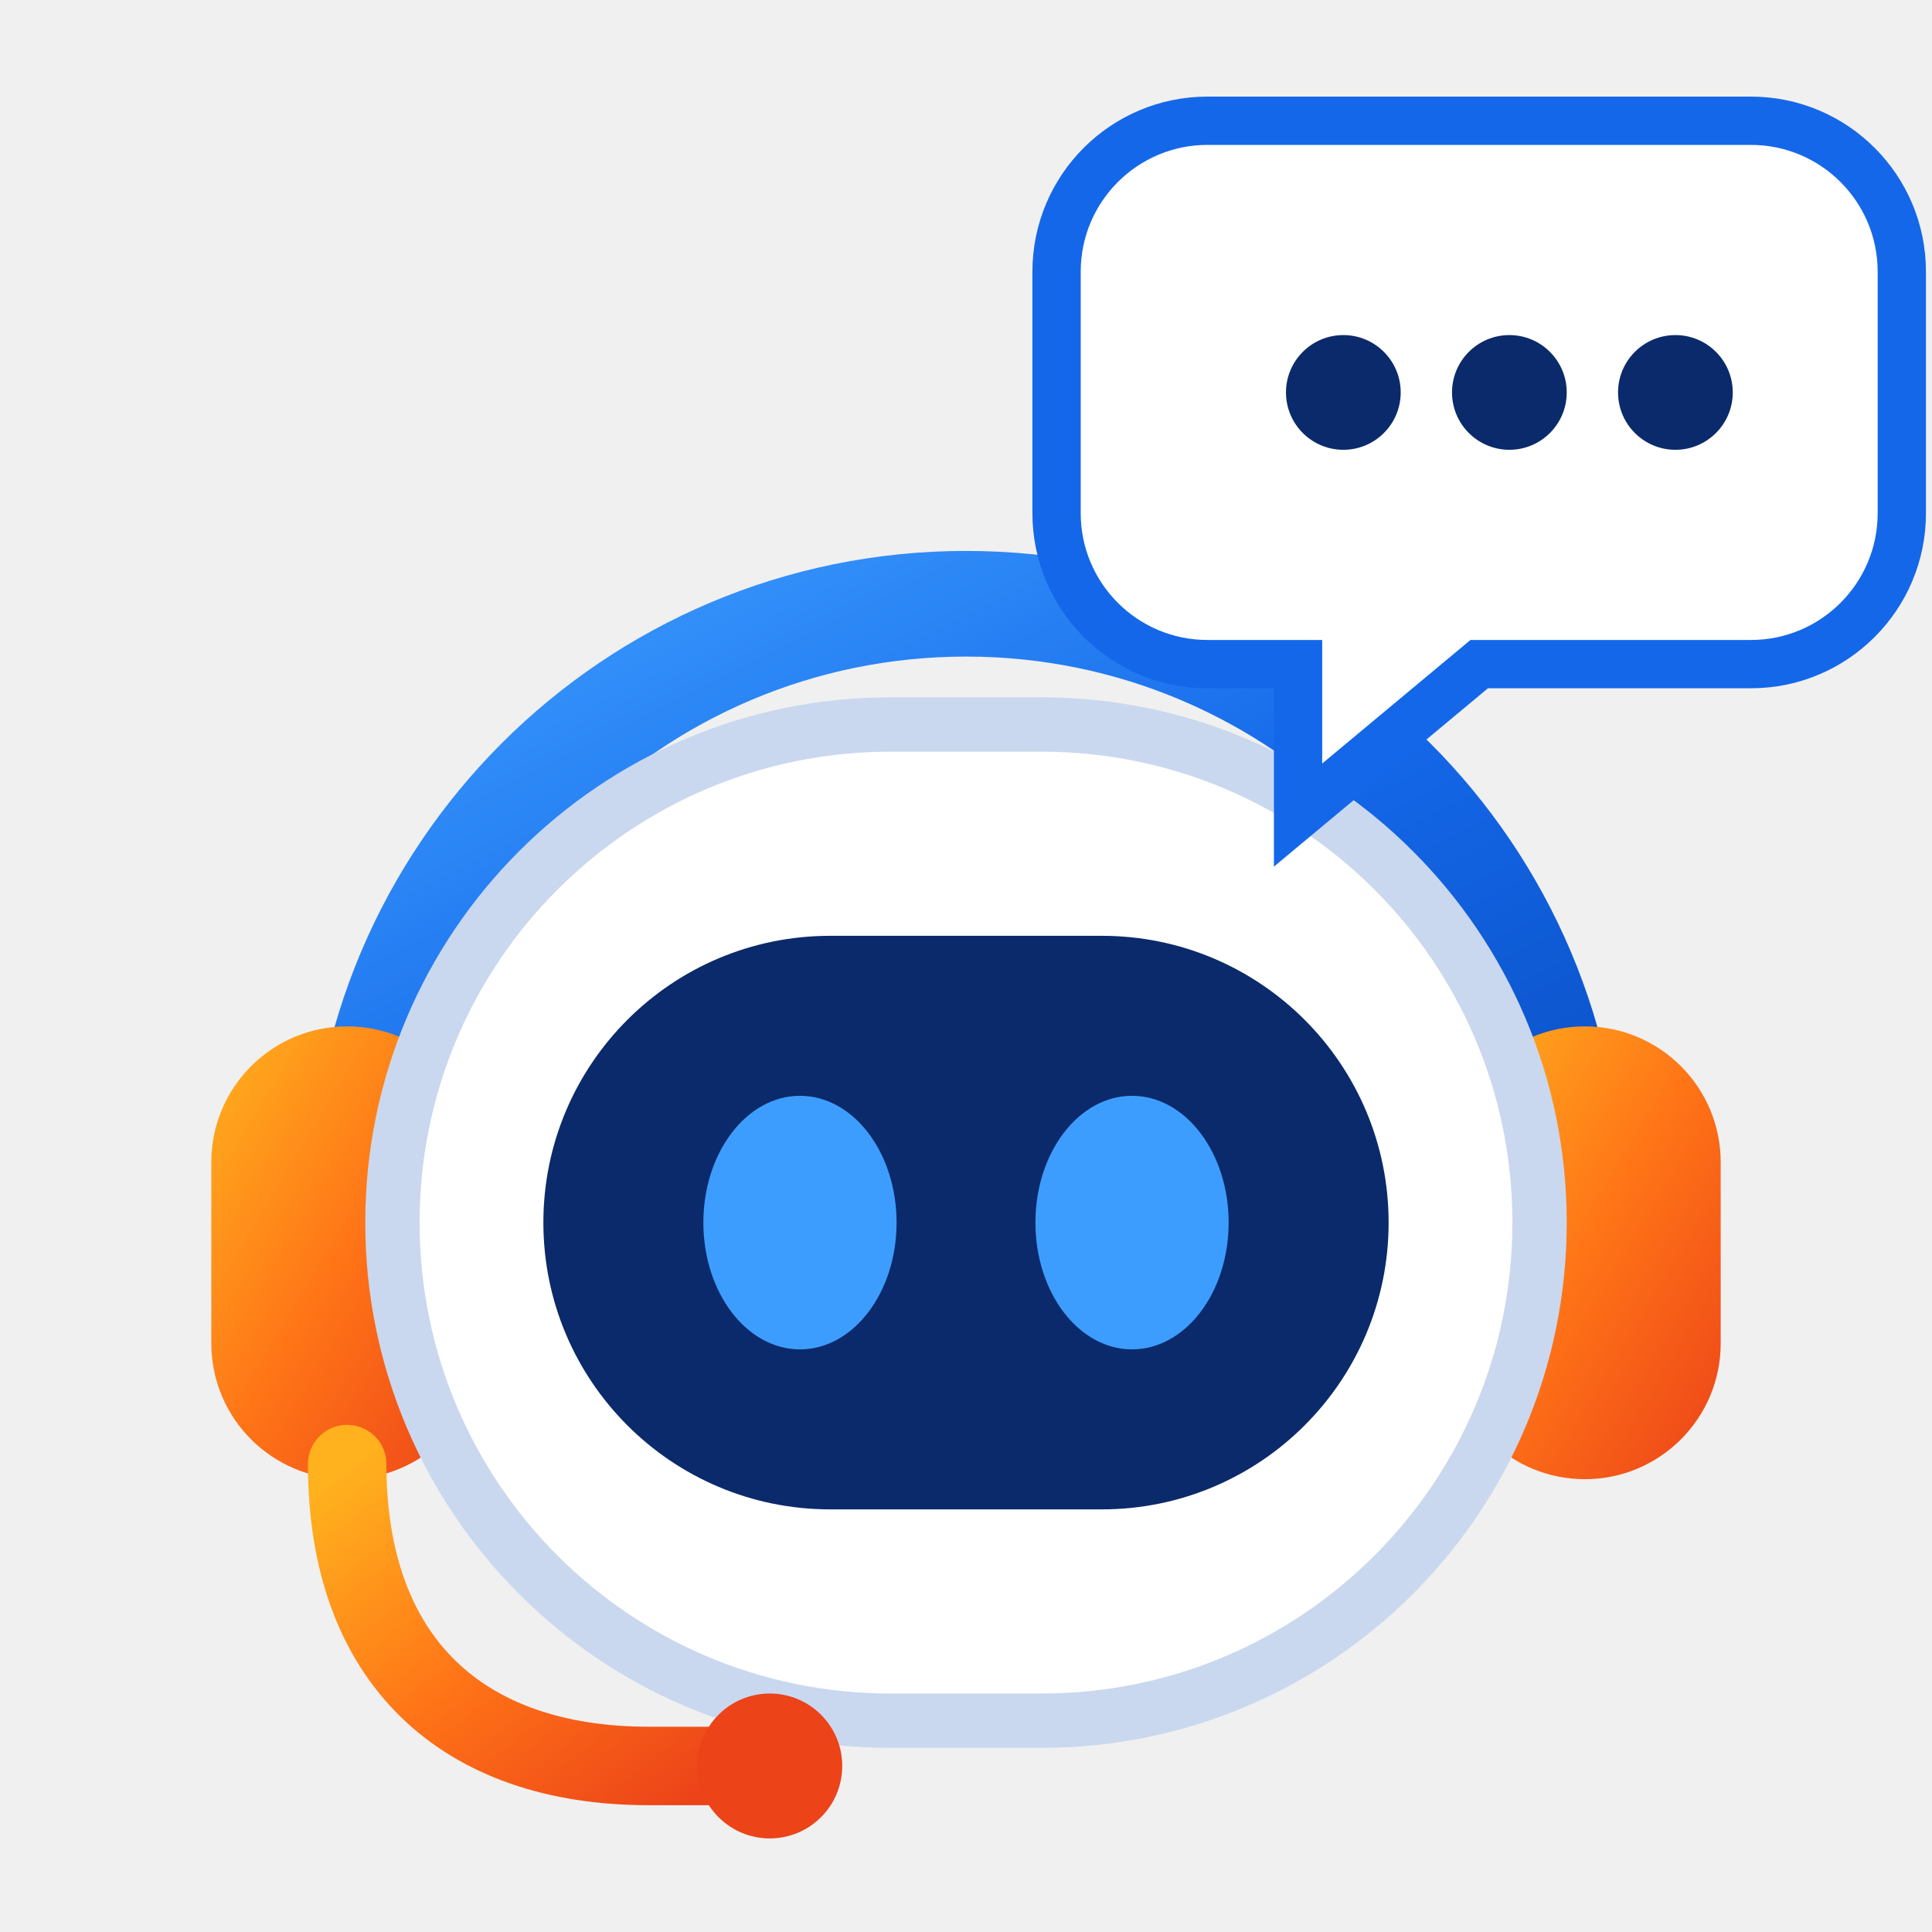
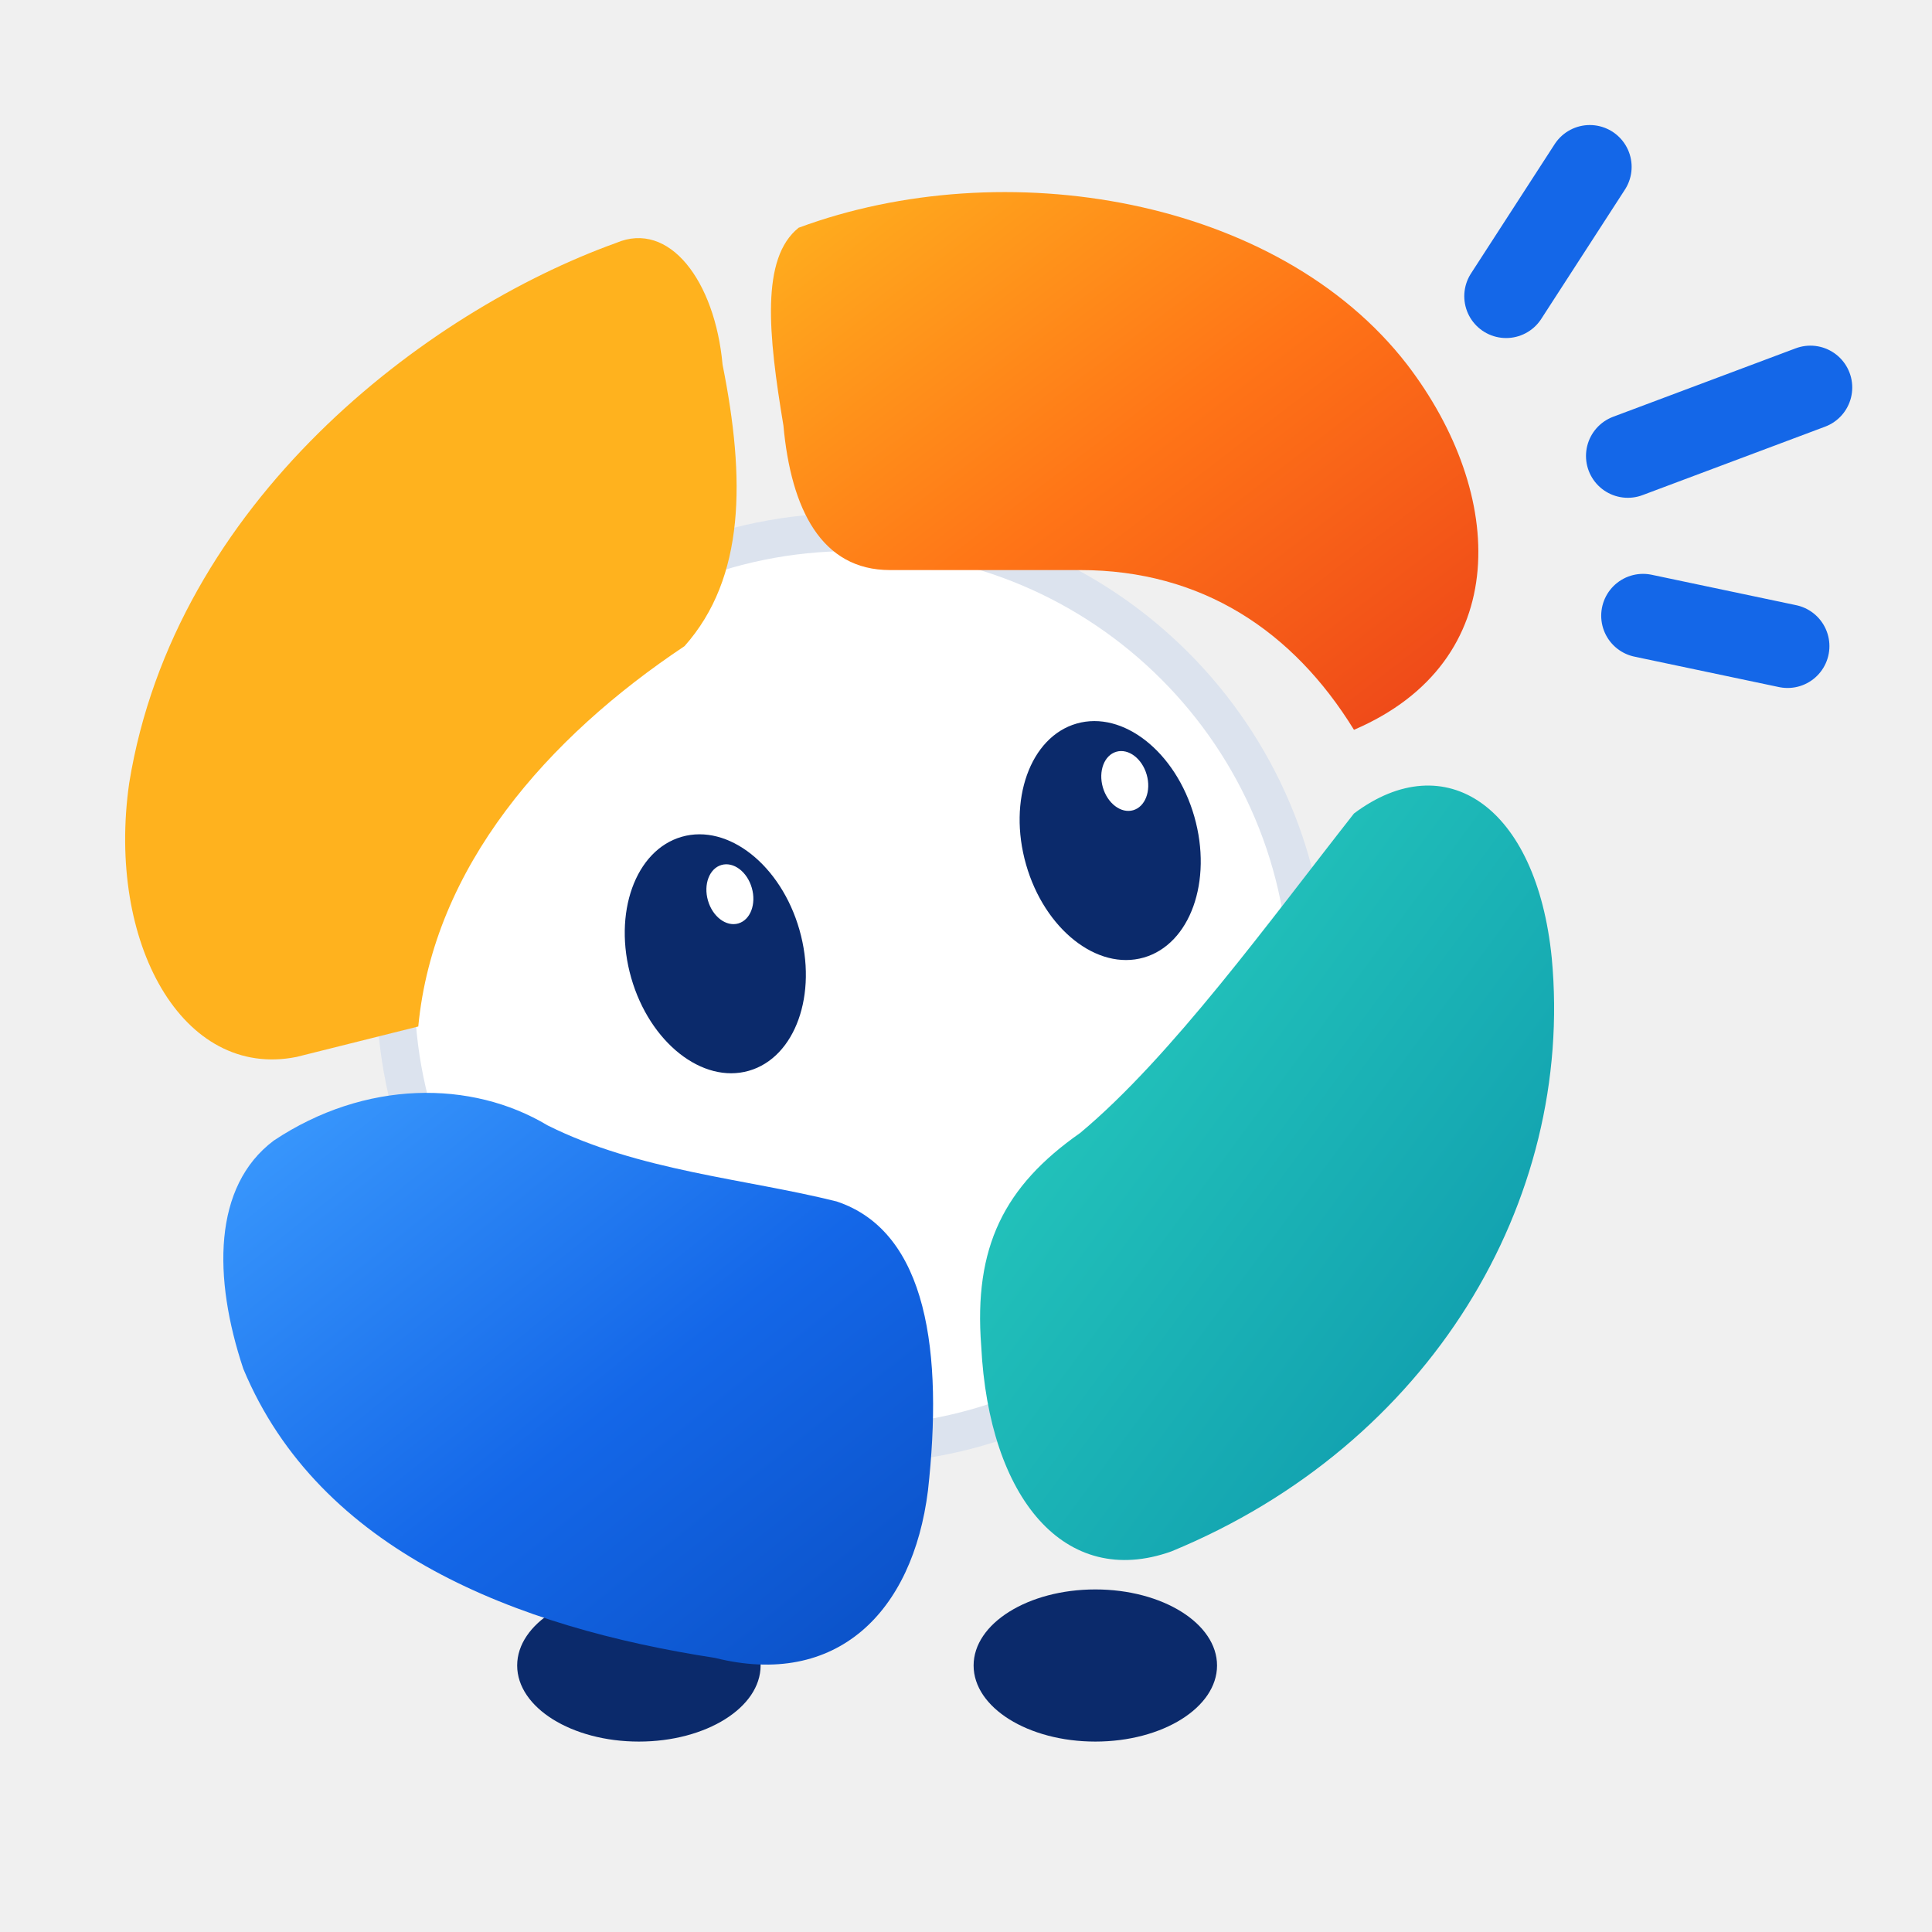
<svg xmlns="http://www.w3.org/2000/svg" viewBox="0 0 64 64" width="64" height="64">
  <defs>
    <linearGradient id="o" x1="0" y1="0" x2="1" y2="1">
      <stop offset="0" stop-color="#FFB21E" />
      <stop offset=".5" stop-color="#FF7417" />
      <stop offset="1" stop-color="#EC4319" />
    </linearGradient>
    <linearGradient id="b" x1="0" y1="0" x2="1" y2="1">
      <stop offset="0" stop-color="#3D9DFF" />
      <stop offset=".55" stop-color="#1467E8" />
      <stop offset="1" stop-color="#0A4FC4" />
    </linearGradient>
    <linearGradient id="t" x1="0" y1="0" x2="1" y2="1">
      <stop offset="0" stop-color="#2BD4C0" />
      <stop offset="1" stop-color="#0B93AB" />
    </linearGradient>
    <linearGradient id="shine" x1="0" y1="0" x2="1" y2="1">
      <stop offset="0" stop-color="#fff" stop-opacity=".28" />
      <stop offset=".5" stop-color="#fff" stop-opacity="0" />
    </linearGradient>
  </defs>
-   <path d="M12 40a20 20 0 0 1 40 0" fill="none" stroke="url(#b)" stroke-width="3.5" stroke-linecap="round" />
-   <rect x="7" y="34" width="9" height="15" rx="4.5" fill="url(#o)" />
-   <rect x="48" y="34" width="9" height="15" rx="4.5" fill="url(#o)" />
-   <rect x="13" y="24" width="38" height="33" rx="16.5" fill="#fff" stroke="#C9D8EE" stroke-width="1.8" />
-   <rect x="18" y="31" width="28" height="19" rx="9.5" fill="#0B2A6B" />
-   <ellipse class="a-blink" cx="26.5" cy="40.5" rx="3.2" ry="4.2" fill="#3D9DFF" />
-   <ellipse class="a-blink" cx="37.5" cy="40.5" rx="3.2" ry="4.2" fill="#3D9DFF" />
-   <path d="M11.5 48.5c0 6.5 3.8 10 10 10h3" fill="none" stroke="url(#o)" stroke-width="2.6" stroke-linecap="round" />
-   <circle cx="25.5" cy="58.5" r="2.4" fill="#EC4319" />
-   <g class="a-bubble">
-     <path d="M40 4h18a5 5 0 0 1 5 5v8a5 5 0 0 1-5 5h-9l-6 5v-5h-3a5 5 0 0 1-5-5V9a5 5 0 0 1 5-5z" fill="#fff" stroke="#1467E8" stroke-width="1.6" />
-     <circle class="a-dot" style="--i:0" cx="44.5" cy="13" r="1.9" fill="#0B2A6B" />
-     <circle class="a-dot" style="--i:1" cx="50" cy="13" r="1.9" fill="#0B2A6B" />
-     <circle class="a-dot" style="--i:2" cx="55.5" cy="13" r="1.9" fill="#0B2A6B" />
+   <g transform="translate(.5 2) scale(.252)">
+     <ellipse cx="82" cy="211" rx="16" ry="10" fill="#0B2A6B" />
+     <ellipse cx="142" cy="211" rx="16" ry="10" fill="#0B2A6B" />
+     <circle cx="110" cy="122" r="60" fill="#fff" stroke="#DCE3EE" stroke-width="5" />
+     <path d="M93 40C92 29 86 21 79 24C54 33 21 58 15 95C12 116 22 134 37 131L53 127C55 106 70 89 88 77C96 68 96 55 93 40Z" fill="#FFB21E" />
+     <path d="M103 22C130 12 166 18 183 40C196 57 197 79 176 88C168 75 156 67 140 67H115C106 67 102 59 101 48C99 36 98 26 103 22Z" fill="url(#o)" />
+     <path d="M176 99C188 90 200 98 202 118C205 150 186 182 152 196C138 201 128 189 127 169C126 156 130 148 140 141C152 131 165 113 176 99Z" fill="url(#t)" />
+     <path d="M34 142C46 134 60 134 70 140C82 146 96 147 108 150C120 154 122 170 120 188C118 204 108 214 92 210C66 206 40 196 30 172C26 160 26 148 34 142Z" fill="url(#b)" />
+     <g transform="rotate(-16 118 110)">
+       <g class="a-blink">
+         <ellipse cx="91" cy="110" rx="11.5" ry="16" fill="#0B2A6B" />
+         <ellipse cx="95" cy="103" rx="3" ry="4" fill="#fff" />
+       </g>
+       <g class="a-blink">
+         <ellipse cx="145" cy="110" rx="11.5" ry="16" fill="#0B2A6B" />
+         <ellipse cx="149" cy="103" rx="3" ry="4" fill="#fff" />
+       </g>
+     </g>
+     <path class="a-dot" style="--i:0" d="M207 14L196 31" stroke="#1467E8" stroke-width="11" stroke-linecap="round" />
+     <path class="a-dot" style="--i:1" d="M236 43L212 52" stroke="#1467E8" stroke-width="11" stroke-linecap="round" />
+     <path class="a-dot" style="--i:2" d="M233 77L214 73" stroke="#1467E8" stroke-width="11" stroke-linecap="round" />
  </g>
</svg>
